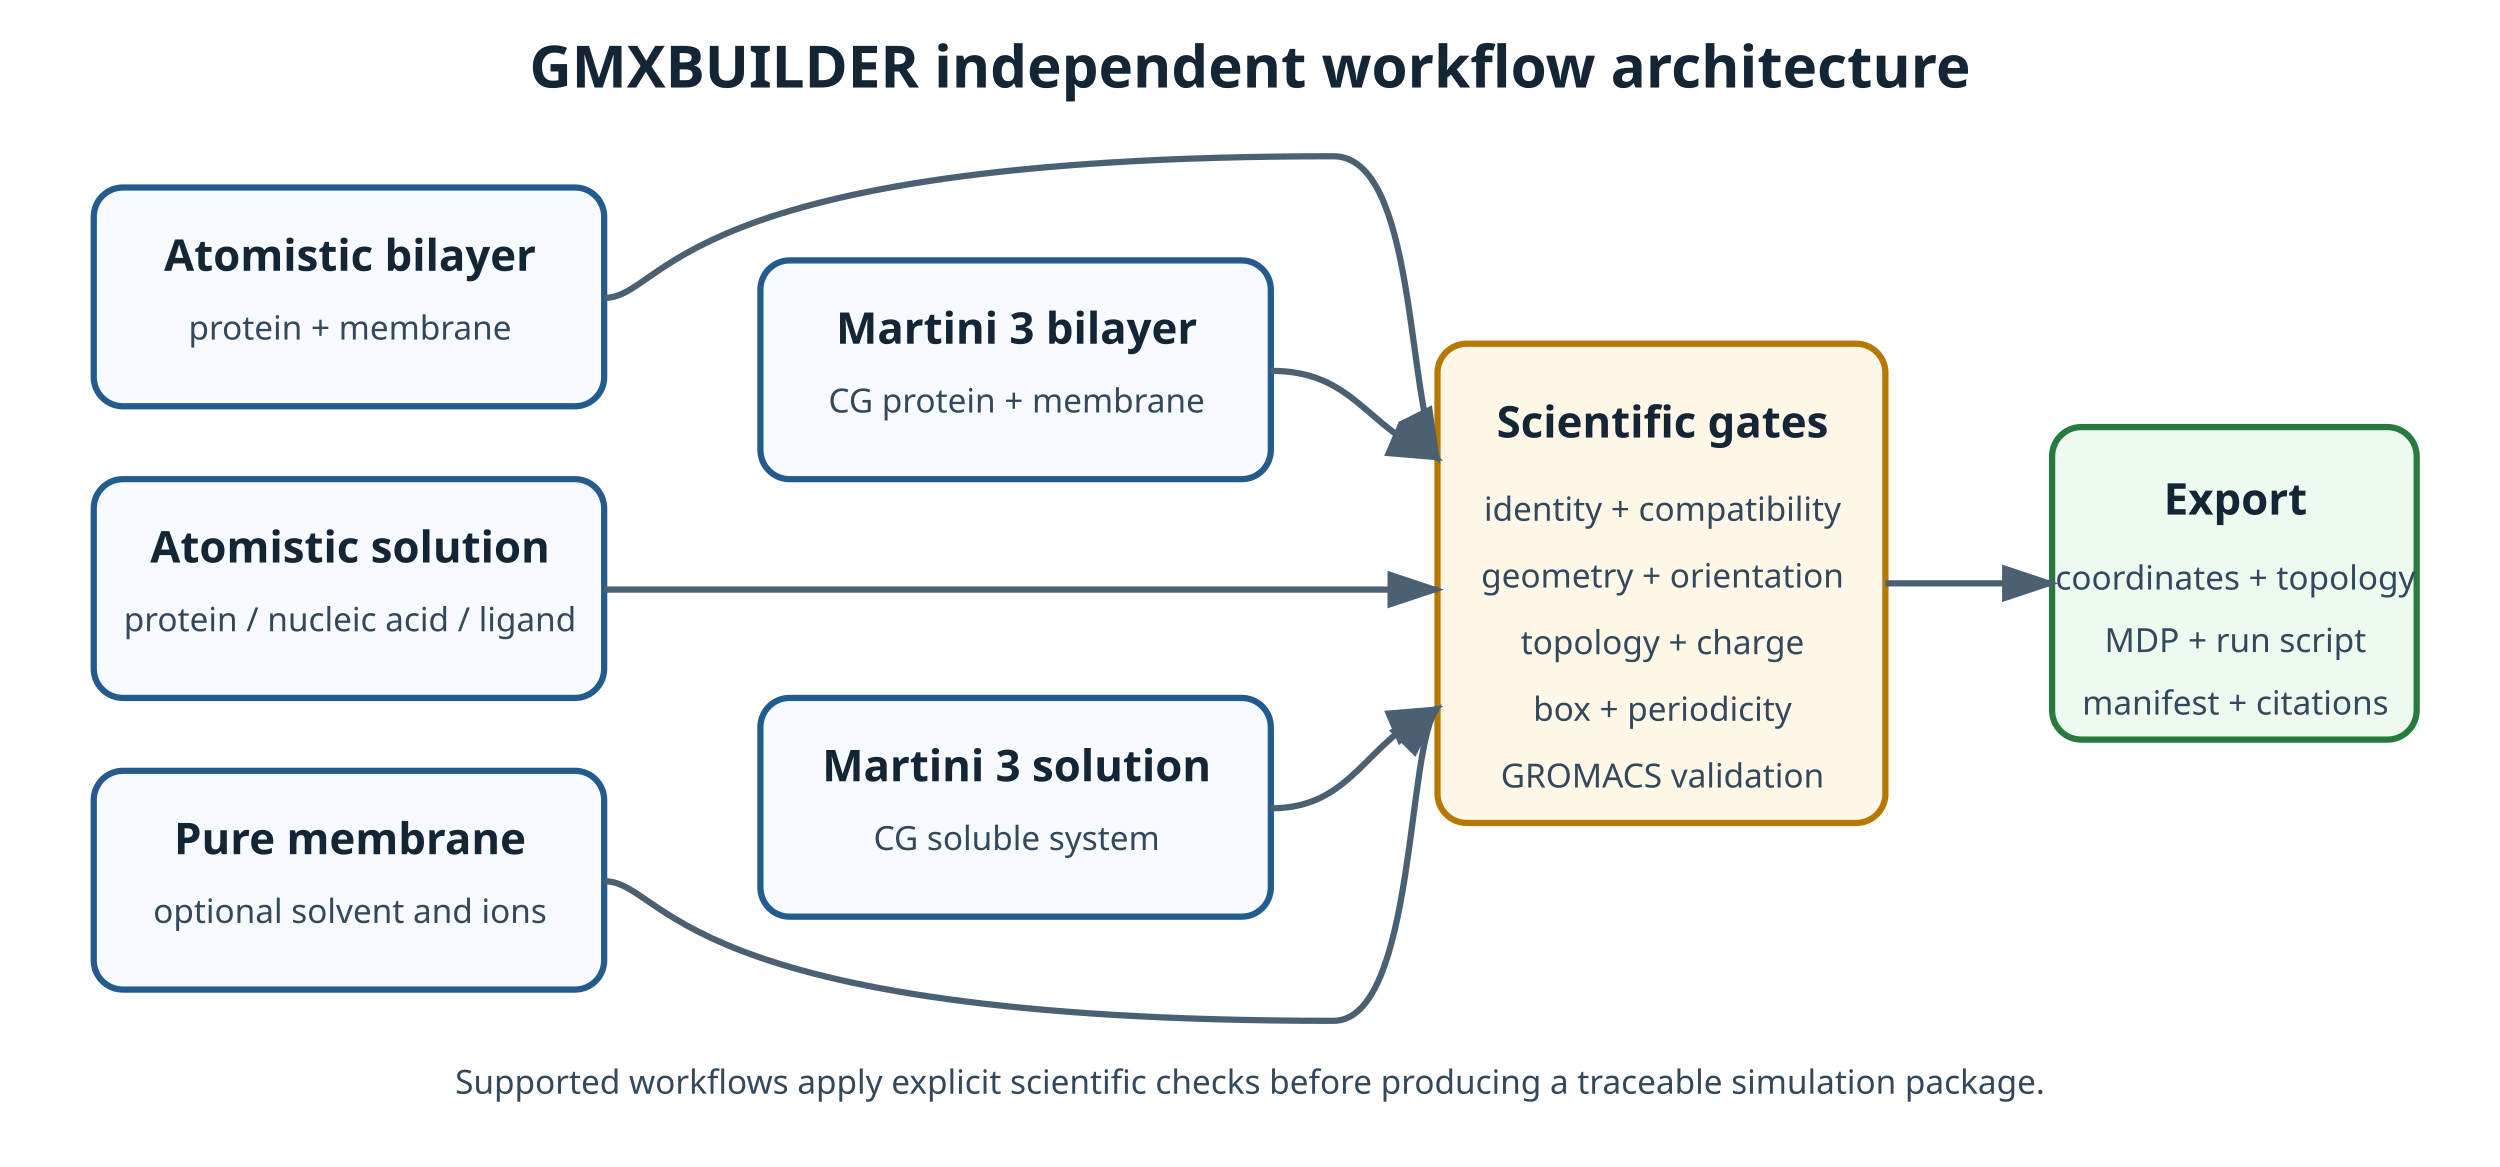
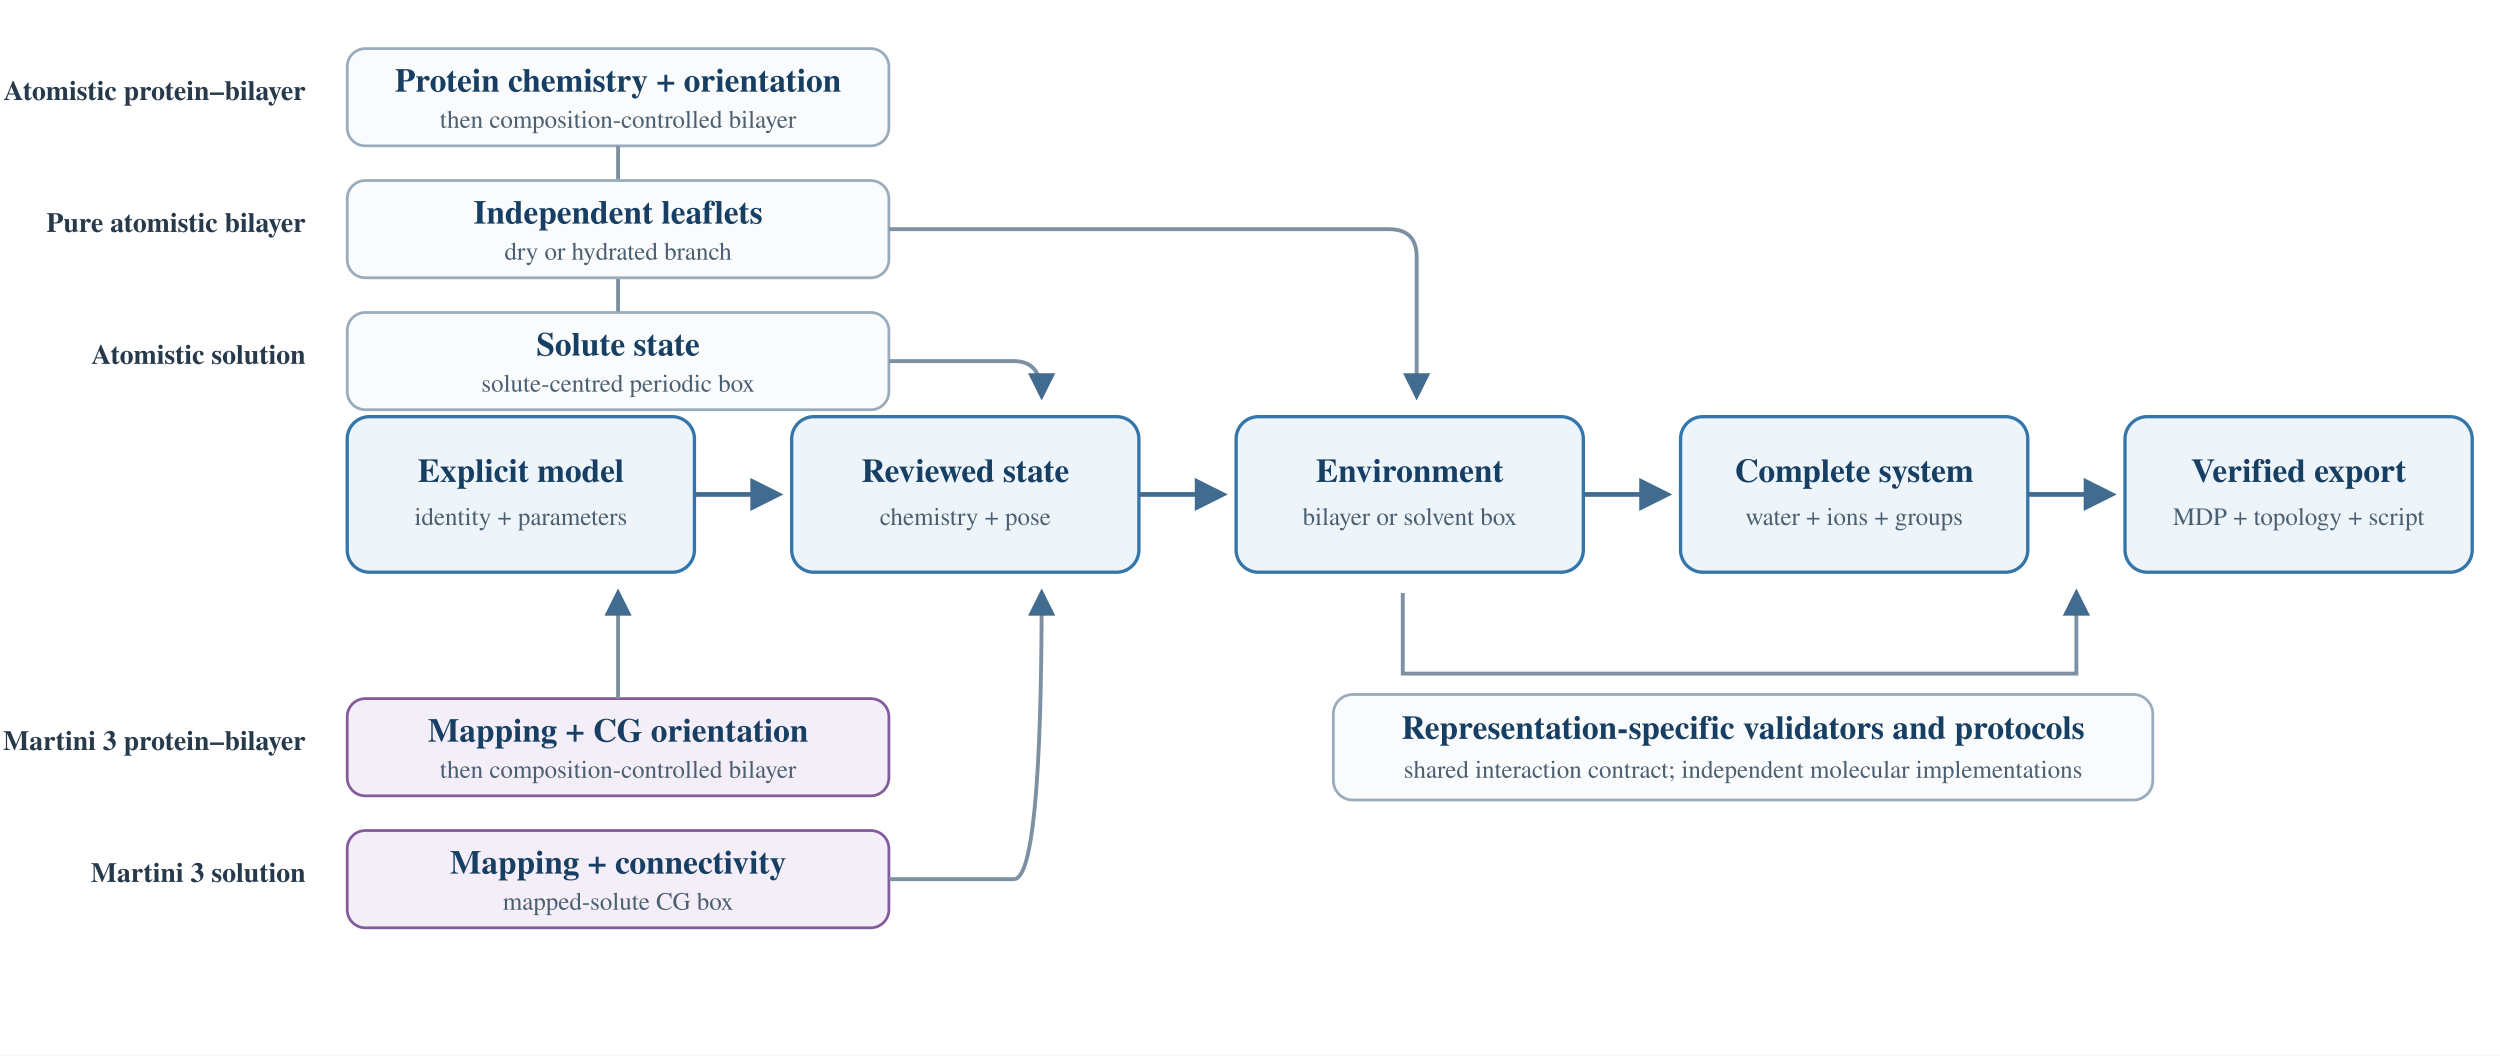
- <svg xmlns="http://www.w3.org/2000/svg" width="1200" height="560" viewBox="0 0 1200 560" role="img" aria-labelledby="title desc">
+ <svg xmlns="http://www.w3.org/2000/svg" width="1800" height="760" viewBox="0 0 1800 760" role="img" aria-labelledby="title desc">
  <defs>
+     <marker id="arrow" viewBox="0 0 10 10" refX="8.3" refY="5" markerWidth="7" markerHeight="7" orient="auto">
+       <path d="M0,0 L10,5 L0,10 z" fill="#416b8f" />
+     </marker>
    <style>
-       .box{fill:#f7fbff;stroke:#245b8f;stroke-width:3;rx:14}
-       .gate{fill:#fff8e8;stroke:#b77800;stroke-width:3;rx:14}
-       .out{fill:#eef9f0;stroke:#287a3e;stroke-width:3;rx:14}
-       .t{font:600 21px sans-serif;fill:#142536;text-anchor:middle}
-       .s{font:16px sans-serif;fill:#33485c;text-anchor:middle}
-       .a{stroke:#4b6072;stroke-width:3;fill:none;marker-end:url(#arrow)}
+       .main{fill:#edf5fb;stroke:#3476aa;stroke-width:2.4}.branch{fill:#fafbfc;stroke:#9aabbb;stroke-width:2}
+       .cg{fill:#f4eef9;stroke:#835b9d;stroke-width:2}.line{fill:none;stroke:#416b8f;stroke-width:3.4;marker-end:url(#arrow)}
+       .branchline{fill:none;stroke:#7e91a2;stroke-width:2.8;marker-end:url(#arrow)}.h{font:700 24px 'Nimbus Roman','DejaVu Serif',serif;fill:#173f63;text-anchor:middle}
+       .s{font:18px 'Nimbus Roman','DejaVu Serif',serif;fill:#4b5f71;text-anchor:middle}.lane{font:700 20px 'Nimbus Roman','DejaVu Serif',serif;fill:#273a4b;text-anchor:end}
    </style>
-     <marker id="arrow" markerWidth="10" markerHeight="10" refX="8" refY="3" orient="auto">
-       <path d="M0,0 L0,6 L9,3 z" fill="#4b6072" />
-     </marker>
  </defs>
-   <rect width="1200" height="560" fill="white" />
-   <text x="600" y="42" class="t" style="font-size:28px">GMXBUILDER independent workflow architecture</text>
-   <rect x="45" y="90" width="245" height="105" class="box" />
-   <text x="168" y="130" class="t">Atomistic bilayer</text>
-   <text x="168" y="163" class="s">protein + membrane</text>
-   <rect x="45" y="230" width="245" height="105" class="box" />
-   <text x="168" y="270" class="t">Atomistic solution</text>
-   <text x="168" y="303" class="s">protein / nucleic acid / ligand</text>
-   <rect x="45" y="370" width="245" height="105" class="box" />
-   <text x="168" y="410" class="t">Pure membrane</text>
-   <text x="168" y="443" class="s">optional solvent and ions</text>
-   <rect x="365" y="125" width="245" height="105" class="box" />
-   <text x="488" y="165" class="t">Martini 3 bilayer</text>
-   <text x="488" y="198" class="s">CG protein + membrane</text>
-   <rect x="365" y="335" width="245" height="105" class="box" />
-   <text x="488" y="375" class="t">Martini 3 solution</text>
-   <text x="488" y="408" class="s">CG soluble system</text>
-   <rect x="690" y="165" width="215" height="230" class="gate" />
-   <text x="798" y="210" class="t">Scientific gates</text>
-   <text x="798" y="250" class="s">identity + compatibility</text>
-   <text x="798" y="282" class="s">geometry + orientation</text>
-   <text x="798" y="314" class="s">topology + charge</text>
-   <text x="798" y="346" class="s">box + periodicity</text>
-   <text x="798" y="378" class="s">GROMACS validation</text>
-   <rect x="985" y="205" width="175" height="150" class="out" />
-   <text x="1073" y="247" class="t">Export</text>
-   <text x="1073" y="283" class="s">coordinates + topology</text>
-   <text x="1073" y="313" class="s">MDP + run script</text>
-   <text x="1073" y="343" class="s">manifest + citations</text>
-   <path d="M290 143 C320 143 320 75 640 75 C680 75 675 190 690 220" class="a" />
-   <path d="M290 283 L690 283" class="a" />
-   <path d="M290 423 C320 423 320 490 640 490 C680 490 675 355 690 340" class="a" />
-   <path d="M610 178 C650 178 655 205 690 220" class="a" />
-   <path d="M610 388 C650 388 655 355 690 340" class="a" />
-   <path d="M905 280 L985 280" class="a" />
-   <text x="600" y="525" class="s">Supported workflows apply explicit scientific checks before producing a traceable simulation package.</text>
+   <rect width="1800" height="760" fill="#fff" />
+   <g transform="translate(250,300)">
+     <rect x="0" y="0" width="250" height="112" rx="16" class="main" />
+     <text x="125" y="47" class="h">Explicit model</text>
+     <text x="125" y="78" class="s">identity + parameters</text>
+     <path d="M250 56 H310" class="line" />
+     <rect x="320" y="0" width="250" height="112" rx="16" class="main" />
+     <text x="445" y="47" class="h">Reviewed state</text>
+     <text x="445" y="78" class="s">chemistry + pose</text>
+     <path d="M570 56 H630" class="line" />
+     <rect x="640" y="0" width="250" height="112" rx="16" class="main" />
+     <text x="765" y="47" class="h">Environment</text>
+     <text x="765" y="78" class="s">bilayer or solvent box</text>
+     <path d="M890 56 H950" class="line" />
+     <rect x="960" y="0" width="250" height="112" rx="16" class="main" />
+     <text x="1085" y="47" class="h">Complete system</text>
+     <text x="1085" y="78" class="s">water + ions + groups</text>
+     <path d="M1210 56 H1270" class="line" />
+     <rect x="1280" y="0" width="250" height="112" rx="16" class="main" />
+     <text x="1405" y="47" class="h">Verified export</text>
+     <text x="1405" y="78" class="s">MDP + topology + script</text>
+   </g>
+   <text x="220" y="72" class="lane">Atomistic protein–bilayer</text>
+   <rect x="250" y="35" width="390" height="70" rx="13" class="branch" />
+   <text x="445" y="66" class="h">Protein chemistry + orientation</text>
+   <text x="445" y="92" class="s">then composition-controlled bilayer</text>
+   <path d="M445 105 V285" class="branchline" />
+   <text x="220" y="167" class="lane">Pure atomistic bilayer</text>
+   <rect x="250" y="130" width="390" height="70" rx="13" class="branch" />
+   <text x="445" y="161" class="h">Independent leaflets</text>
+   <text x="445" y="187" class="s">dry or hydrated branch</text>
+   <path d="M640 165 H1000 Q1020 165 1020 185 V285" class="branchline" />
+   <text x="220" y="262" class="lane">Atomistic solution</text>
+   <rect x="250" y="225" width="390" height="70" rx="13" class="branch" />
+   <text x="445" y="256" class="h">Solute state</text>
+   <text x="445" y="282" class="s">solute-centred periodic box</text>
+   <path d="M640 260 H730 Q750 260 750 285" class="branchline" />
+   <text x="220" y="540" class="lane">Martini 3 protein–bilayer</text>
+   <rect x="250" y="503" width="390" height="70" rx="13" class="cg" />
+   <text x="445" y="534" class="h">Mapping + CG orientation</text>
+   <text x="445" y="560" class="s">then composition-controlled bilayer</text>
+   <path d="M445 503 V427" class="branchline" />
+   <text x="220" y="635" class="lane">Martini 3 solution</text>
+   <rect x="250" y="598" width="390" height="70" rx="13" class="cg" />
+   <text x="445" y="629" class="h">Mapping + connectivity</text>
+   <text x="445" y="655" class="s">mapped-solute CG box</text>
+   <path d="M640 633 H730 Q750 633 750 427" class="branchline" />
+   <path d="M1010 427 V485 H1495 V427" class="branchline" />
+   <rect x="960" y="500" width="590" height="76" rx="14" class="branch" />
+   <text x="1255" y="532" class="h">Representation-specific validators and protocols</text>
+   <text x="1255" y="560" class="s">shared interaction contract; independent molecular implementations</text>
</svg>
